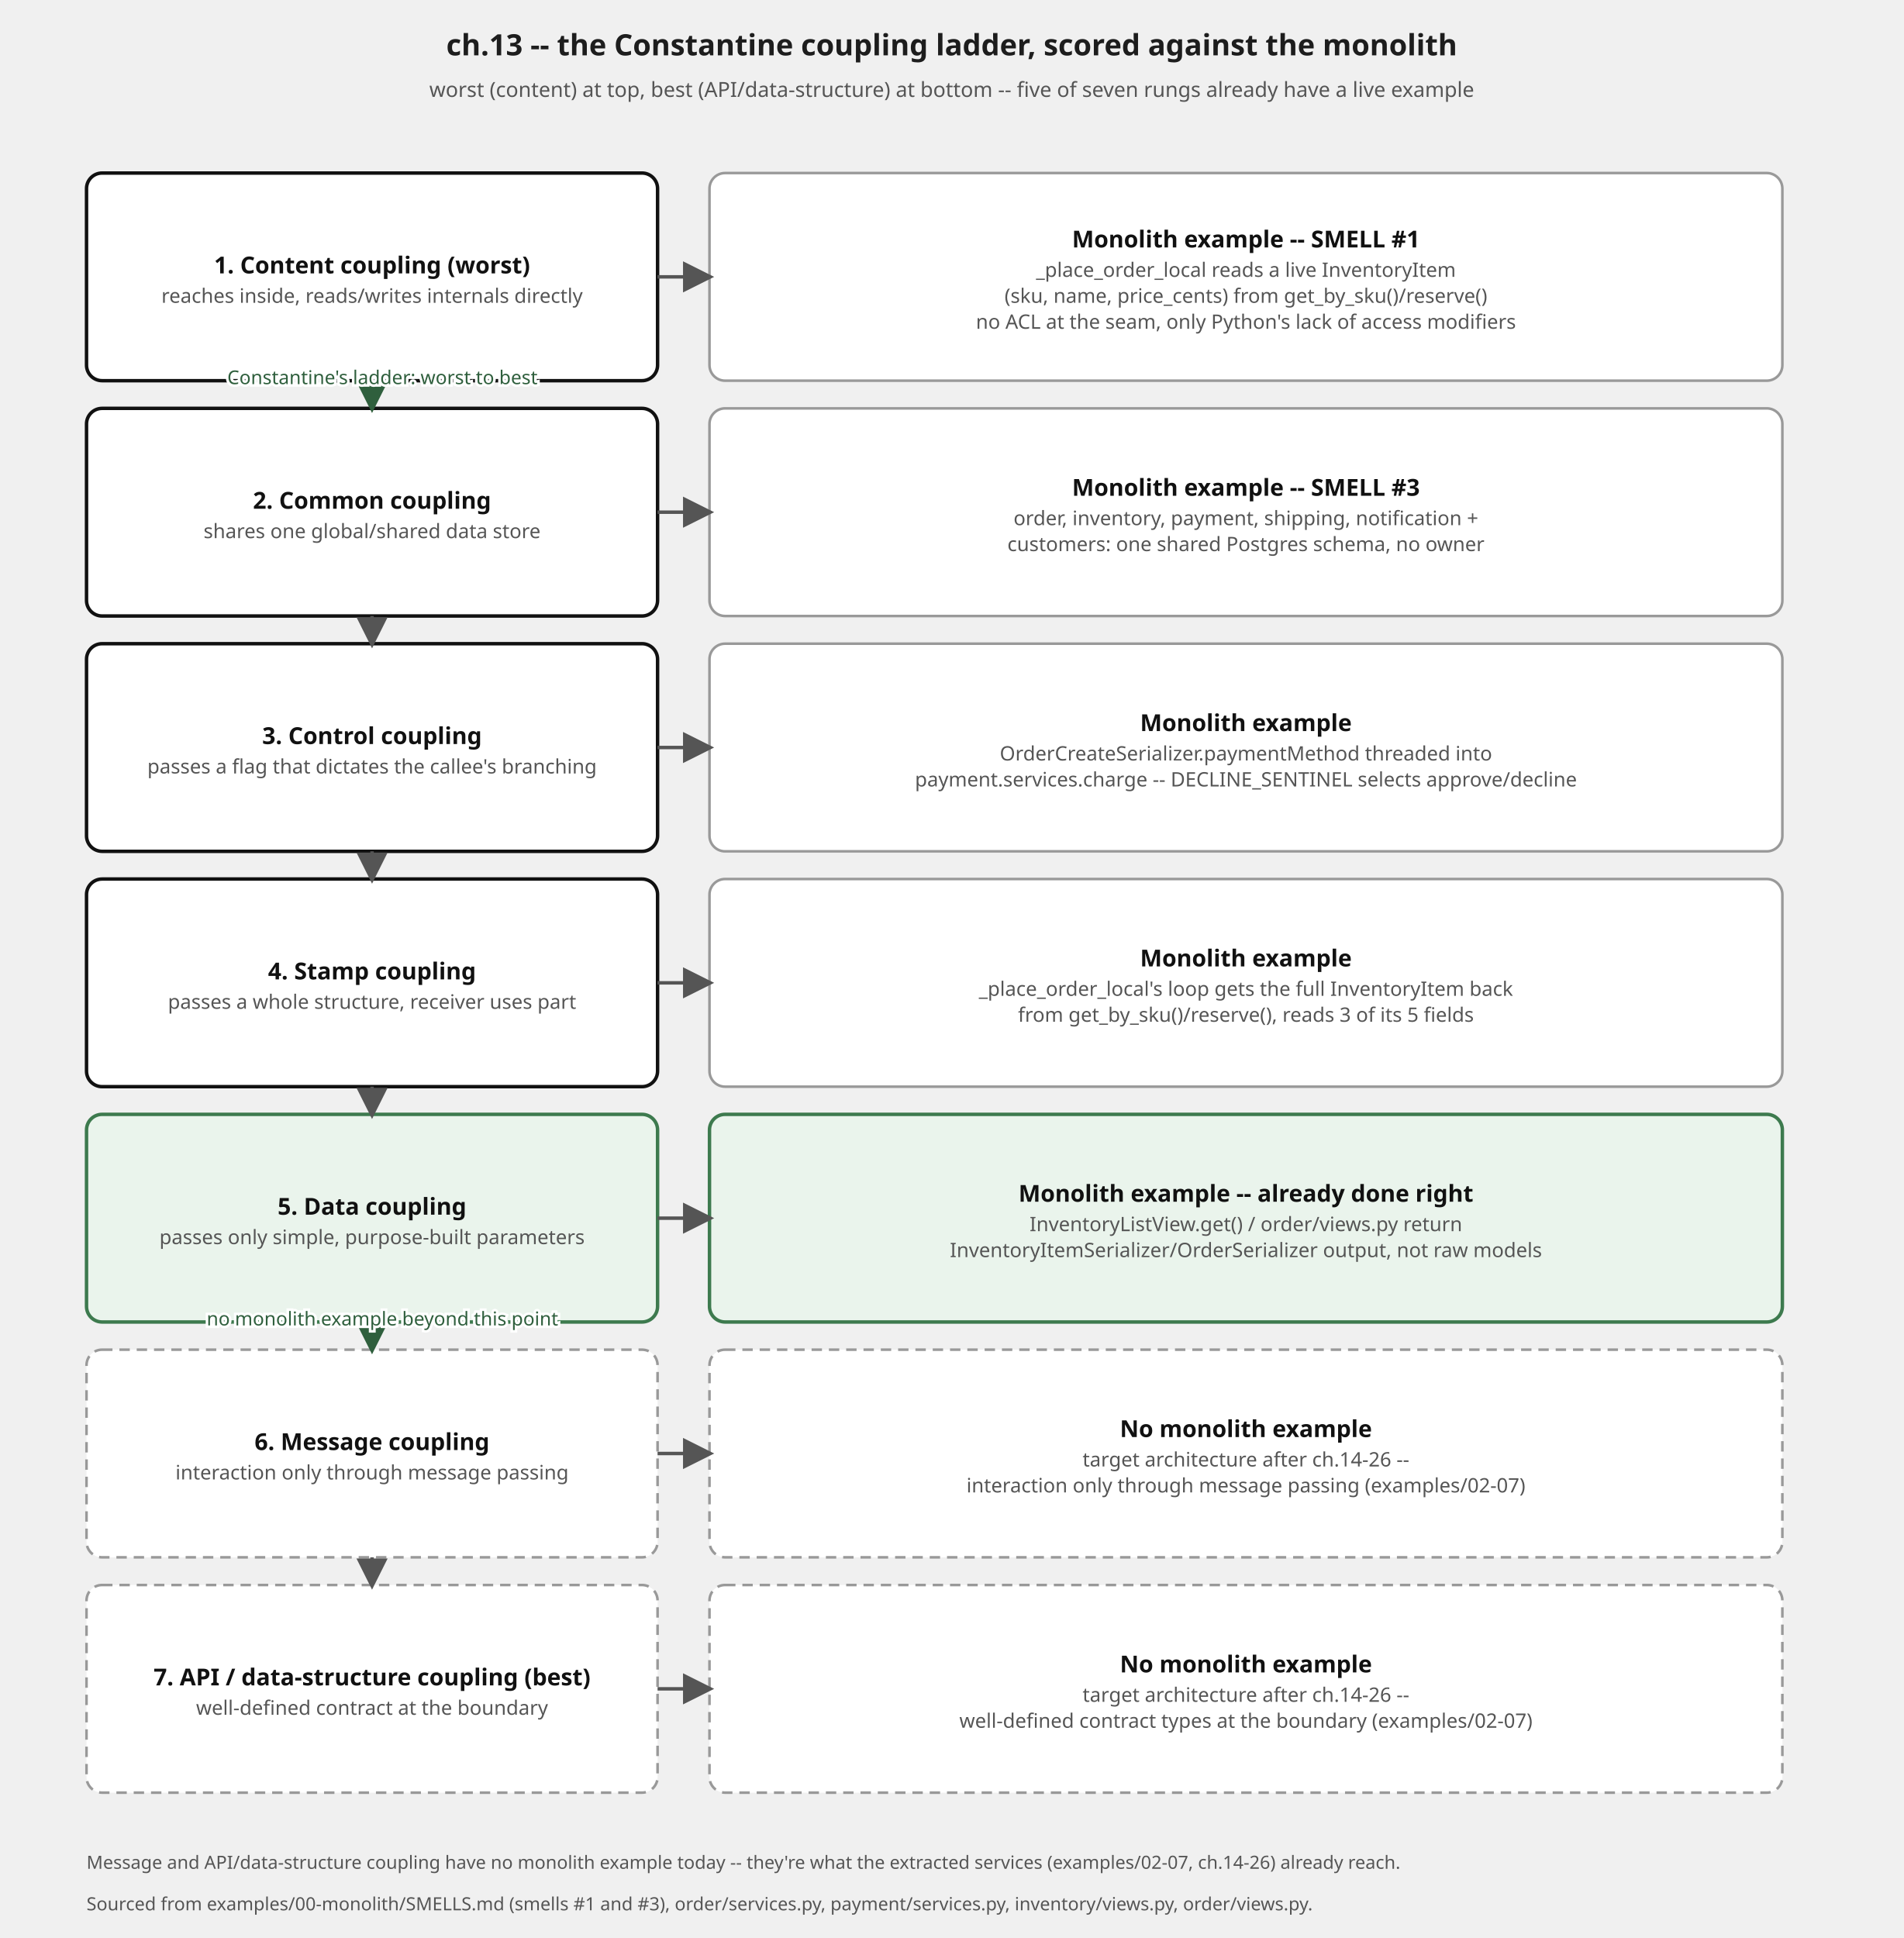
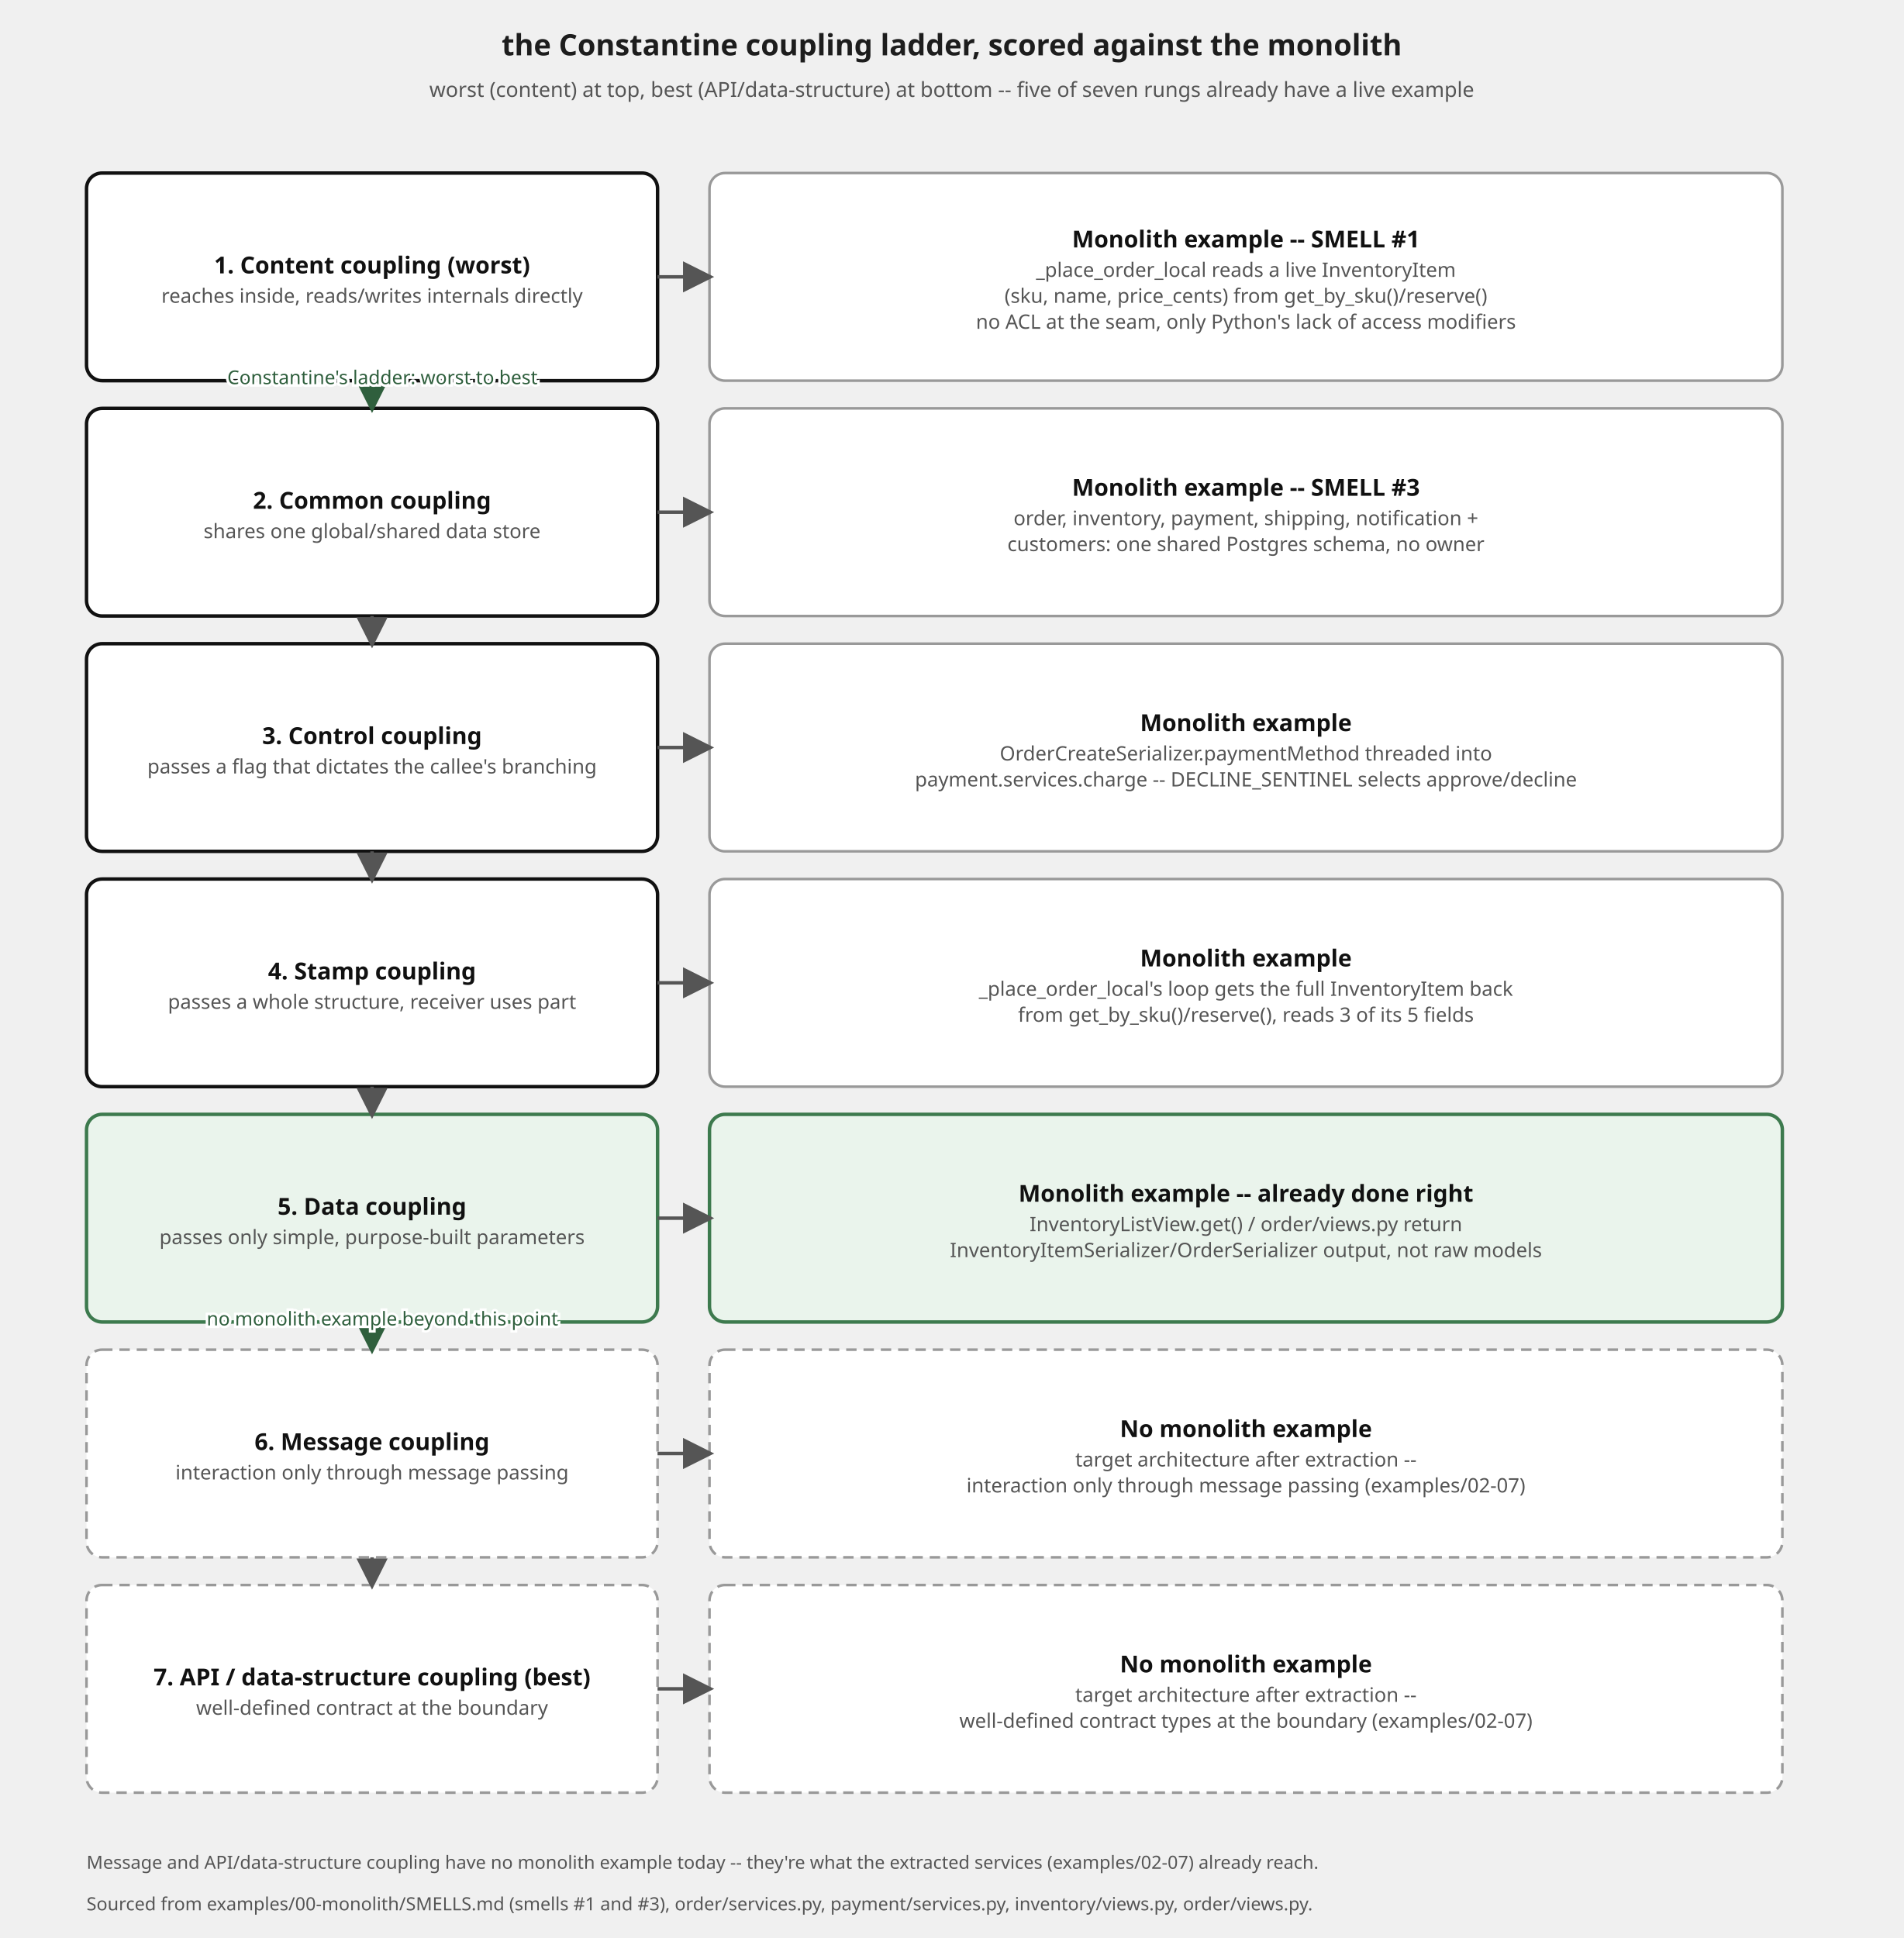
<svg xmlns="http://www.w3.org/2000/svg" viewBox="0 0 1100 1120" font-family="'Red Hat Text', system-ui, sans-serif" role="img">
  <defs>
    <marker id="a" viewBox="0 0 10 10" refX="8.5" refY="5" markerWidth="9" markerHeight="9" orient="auto-start-reverse">
      <path d="M0,0 L10,5 L0,10 z" fill="#555" />
    </marker>
    <marker id="am" viewBox="0 0 10 10" refX="8.5" refY="5" markerWidth="9" markerHeight="9" orient="auto-start-reverse">
      <path d="M0,0 L10,5 L0,10 z" fill="#2f5f3d" />
    </marker>
  </defs>
  <rect x="50" y="100" width="330" height="120" rx="9" fill="#ffffff" stroke="#111111" stroke-width="2" />
  <text x="215.0" y="158.0" font-size="13.5" font-weight="700" fill="#111111" text-anchor="middle">1. Content coupling (worst)</text>
  <text x="215.0" y="175.0" font-size="11.5" fill="#555555" text-anchor="middle">reaches inside, reads/writes internals directly</text>
  <rect x="410" y="100" width="620" height="120" rx="9" fill="#ffffff" stroke="#999999" stroke-width="1.5" />
  <text x="720.0" y="143.0" font-size="13.5" font-weight="700" fill="#111111" text-anchor="middle">Monolith example -- SMELL #1</text>
  <text x="720.0" y="160.0" font-size="11.5" fill="#555555" text-anchor="middle">_place_order_local reads a live InventoryItem</text>
  <text x="720.0" y="175.0" font-size="11.5" fill="#555555" text-anchor="middle">(sku, name, price_cents) from get_by_sku()/reserve()</text>
  <text x="720.0" y="190.0" font-size="11.5" fill="#555555" text-anchor="middle">no ACL at the seam, only Python's lack of access modifiers</text>
  <rect x="50" y="236" width="330" height="120" rx="9" fill="#ffffff" stroke="#111111" stroke-width="2" />
  <text x="215.0" y="294.0" font-size="13.5" font-weight="700" fill="#111111" text-anchor="middle">2. Common coupling</text>
  <text x="215.0" y="311.0" font-size="11.5" fill="#555555" text-anchor="middle">shares one global/shared data store</text>
  <rect x="410" y="236" width="620" height="120" rx="9" fill="#ffffff" stroke="#999999" stroke-width="1.5" />
  <text x="720.0" y="286.5" font-size="13.5" font-weight="700" fill="#111111" text-anchor="middle">Monolith example -- SMELL #3</text>
  <text x="720.0" y="303.5" font-size="11.5" fill="#555555" text-anchor="middle">order, inventory, payment, shipping, notification +</text>
  <text x="720.0" y="318.5" font-size="11.5" fill="#555555" text-anchor="middle">customers: one shared Postgres schema, no owner</text>
  <rect x="50" y="372" width="330" height="120" rx="9" fill="#ffffff" stroke="#111111" stroke-width="2" />
  <text x="215.0" y="430.0" font-size="13.5" font-weight="700" fill="#111111" text-anchor="middle">3. Control coupling</text>
  <text x="215.0" y="447.0" font-size="11.5" fill="#555555" text-anchor="middle">passes a flag that dictates the callee's branching</text>
  <rect x="410" y="372" width="620" height="120" rx="9" fill="#ffffff" stroke="#999999" stroke-width="1.5" />
  <text x="720.0" y="422.5" font-size="13.5" font-weight="700" fill="#111111" text-anchor="middle">Monolith example</text>
  <text x="720.0" y="439.5" font-size="11.5" fill="#555555" text-anchor="middle">OrderCreateSerializer.paymentMethod threaded into</text>
  <text x="720.0" y="454.5" font-size="11.5" fill="#555555" text-anchor="middle">payment.services.charge -- DECLINE_SENTINEL selects approve/decline</text>
  <rect x="50" y="508" width="330" height="120" rx="9" fill="#ffffff" stroke="#111111" stroke-width="2" />
  <text x="215.0" y="566.0" font-size="13.5" font-weight="700" fill="#111111" text-anchor="middle">4. Stamp coupling</text>
  <text x="215.0" y="583.0" font-size="11.5" fill="#555555" text-anchor="middle">passes a whole structure, receiver uses part</text>
  <rect x="410" y="508" width="620" height="120" rx="9" fill="#ffffff" stroke="#999999" stroke-width="1.5" />
  <text x="720.0" y="558.5" font-size="13.5" font-weight="700" fill="#111111" text-anchor="middle">Monolith example</text>
  <text x="720.0" y="575.5" font-size="11.5" fill="#555555" text-anchor="middle">_place_order_local's loop gets the full InventoryItem back</text>
  <text x="720.0" y="590.5" font-size="11.5" fill="#555555" text-anchor="middle">from get_by_sku()/reserve(), reads 3 of its 5 fields</text>
  <rect x="50" y="644" width="330" height="120" rx="9" fill="#eaf4ec" stroke="#3d7a4e" stroke-width="2" />
  <text x="215.0" y="702.0" font-size="13.5" font-weight="700" fill="#111111" text-anchor="middle">5. Data coupling</text>
  <text x="215.0" y="719.0" font-size="11.5" fill="#555555" text-anchor="middle">passes only simple, purpose-built parameters</text>
  <rect x="410" y="644" width="620" height="120" rx="9" fill="#eaf4ec" stroke="#3d7a4e" stroke-width="2" />
  <text x="720.0" y="694.5" font-size="13.5" font-weight="700" fill="#111111" text-anchor="middle">Monolith example -- already done right</text>
  <text x="720.0" y="711.5" font-size="11.5" fill="#555555" text-anchor="middle">InventoryListView.get() / order/views.py return</text>
  <text x="720.0" y="726.5" font-size="11.5" fill="#555555" text-anchor="middle">InventoryItemSerializer/OrderSerializer output, not raw models</text>
  <rect x="50" y="780" width="330" height="120" rx="9" fill="#ffffff" stroke="#999999" stroke-width="1.5" stroke-dasharray="6 4" />
  <text x="215.0" y="838.0" font-size="13.5" font-weight="700" fill="#111111" text-anchor="middle">6. Message coupling</text>
  <text x="215.0" y="855.0" font-size="11.5" fill="#555555" text-anchor="middle">interaction only through message passing</text>
  <rect x="410" y="780" width="620" height="120" rx="9" fill="#ffffff" stroke="#999999" stroke-width="1.5" stroke-dasharray="6 4" />
  <text x="720.0" y="830.5" font-size="13.5" font-weight="700" fill="#111111" text-anchor="middle">No monolith example</text>
-   <text x="720.0" y="847.5" font-size="11.5" fill="#555555" text-anchor="middle">target architecture after ch.14-26 --</text>
+   <text x="720.0" y="847.5" font-size="11.5" fill="#555555" text-anchor="middle">target architecture after extraction --</text>
  <text x="720.0" y="862.5" font-size="11.5" fill="#555555" text-anchor="middle">interaction only through message passing (examples/02-07)</text>
  <rect x="50" y="916" width="330" height="120" rx="9" fill="#ffffff" stroke="#999999" stroke-width="1.5" stroke-dasharray="6 4" />
  <text x="215.0" y="974.0" font-size="13.5" font-weight="700" fill="#111111" text-anchor="middle">7. API / data-structure coupling (best)</text>
  <text x="215.0" y="991.0" font-size="11.5" fill="#555555" text-anchor="middle">well-defined contract at the boundary</text>
  <rect x="410" y="916" width="620" height="120" rx="9" fill="#ffffff" stroke="#999999" stroke-width="1.5" stroke-dasharray="6 4" />
  <text x="720.0" y="966.5" font-size="13.5" font-weight="700" fill="#111111" text-anchor="middle">No monolith example</text>
-   <text x="720.0" y="983.5" font-size="11.5" fill="#555555" text-anchor="middle">target architecture after ch.14-26 --</text>
+   <text x="720.0" y="983.5" font-size="11.5" fill="#555555" text-anchor="middle">target architecture after extraction --</text>
  <text x="720.0" y="998.5" font-size="11.5" fill="#555555" text-anchor="middle">well-defined contract types at the boundary (examples/02-07)</text>
  <path d="M380.0,160.0 L410.0,160.0" fill="none" stroke="#555" stroke-width="2" marker-end="url(#a)" />
  <path d="M380.0,296.0 L410.0,296.0" fill="none" stroke="#555" stroke-width="2" marker-end="url(#a)" />
  <path d="M380.0,432.0 L410.0,432.0" fill="none" stroke="#555" stroke-width="2" marker-end="url(#a)" />
  <path d="M380.0,568.0 L410.0,568.0" fill="none" stroke="#555" stroke-width="2" marker-end="url(#a)" />
  <path d="M380.0,704.0 L410.0,704.0" fill="none" stroke="#555" stroke-width="2" marker-end="url(#a)" />
  <path d="M380.0,840.0 L410.0,840.0" fill="none" stroke="#555" stroke-width="2" marker-end="url(#a)" />
  <path d="M380.0,976.0 L410.0,976.0" fill="none" stroke="#555" stroke-width="2" marker-end="url(#a)" />
  <path d="M215.0,220.0 L215.0,236.0" fill="none" stroke="#2f5f3d" stroke-width="2" marker-end="url(#am)" />
  <text x="221.0" y="222.0" font-size="11" fill="#ffffff" stroke="#ffffff" stroke-width="3" paint-order="stroke" text-anchor="middle">Constantine's ladder: worst to best</text>
  <text x="221.0" y="222.0" font-size="11" fill="#2f5f3d" text-anchor="middle">Constantine's ladder: worst to best</text>
  <path d="M215.0,356.0 L215.0,372.0" fill="none" stroke="#555" stroke-width="2" marker-end="url(#a)" />
  <path d="M215.0,492.0 L215.0,508.0" fill="none" stroke="#555" stroke-width="2" marker-end="url(#a)" />
  <path d="M215.0,628.0 L215.0,644.0" fill="none" stroke="#555" stroke-width="2" marker-end="url(#a)" />
  <path d="M215.0,764.0 L215.0,780.0" fill="none" stroke="#2f5f3d" stroke-width="2" marker-end="url(#am)" />
  <text x="221.0" y="766.0" font-size="11" fill="#ffffff" stroke="#ffffff" stroke-width="3" paint-order="stroke" text-anchor="middle">no monolith example beyond this point</text>
  <text x="221.0" y="766.0" font-size="11" fill="#2f5f3d" text-anchor="middle">no monolith example beyond this point</text>
  <path d="M215.0,900.0 L215.0,916.0" fill="none" stroke="#555" stroke-width="2" marker-end="url(#a)" />
-   <text x="550.0" y="32" font-size="17" fill="#1d1d1d" text-anchor="middle" font-weight="700">ch.13 -- the Constantine coupling ladder, scored against the monolith</text>
+   <text x="550.0" y="32" font-size="17" fill="#1d1d1d" text-anchor="middle" font-weight="700">the Constantine coupling ladder, scored against the monolith</text>
  <text x="550.0" y="56" font-size="12" fill="#555555" text-anchor="middle">worst (content) at top, best (API/data-structure) at bottom -- five of seven rungs already have a live example</text>
-   <text x="50" y="1080" font-size="10.5" fill="#555555" text-anchor="start">Message and API/data-structure coupling have no monolith example today -- they're what the extracted services (examples/02-07, ch.14-26) already reach.</text>
+   <text x="50" y="1080" font-size="10.5" fill="#555555" text-anchor="start">Message and API/data-structure coupling have no monolith example today -- they're what the extracted services (examples/02-07) already reach.</text>
  <text x="50" y="1104" font-size="10.5" fill="#555555" text-anchor="start">Sourced from examples/00-monolith/SMELLS.md (smells #1 and #3), order/services.py, payment/services.py, inventory/views.py, order/views.py.</text>
</svg>
